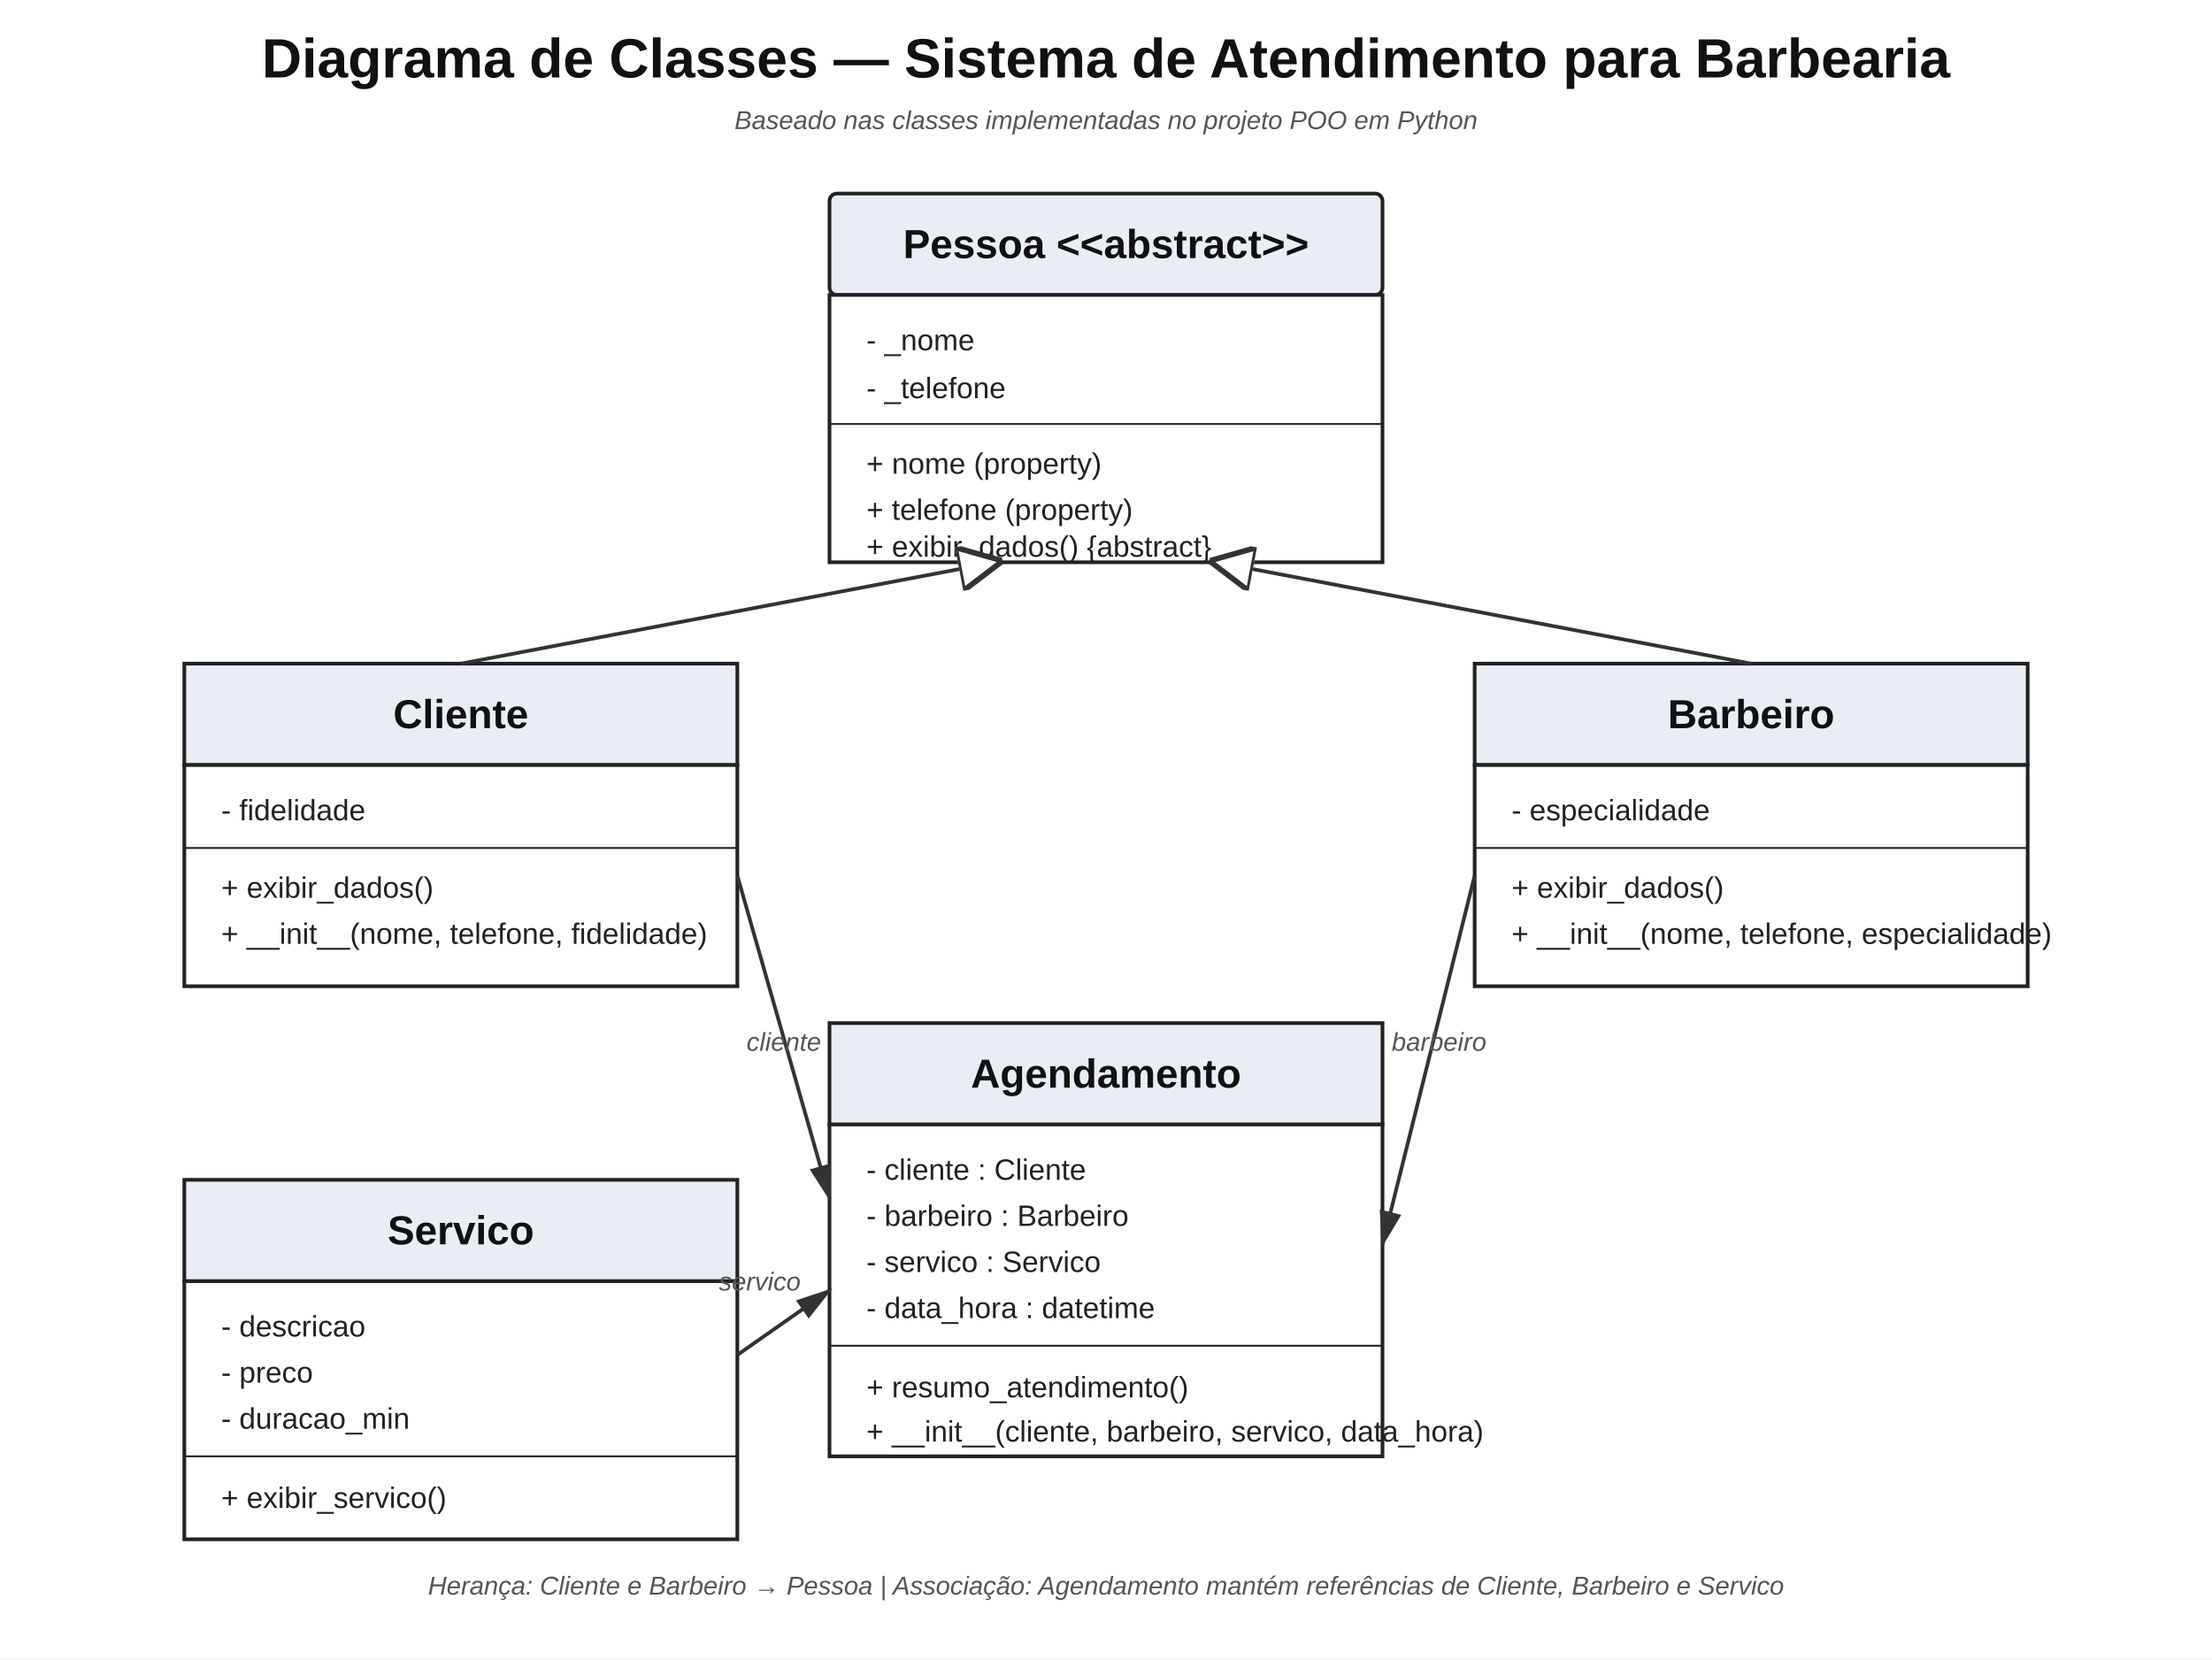
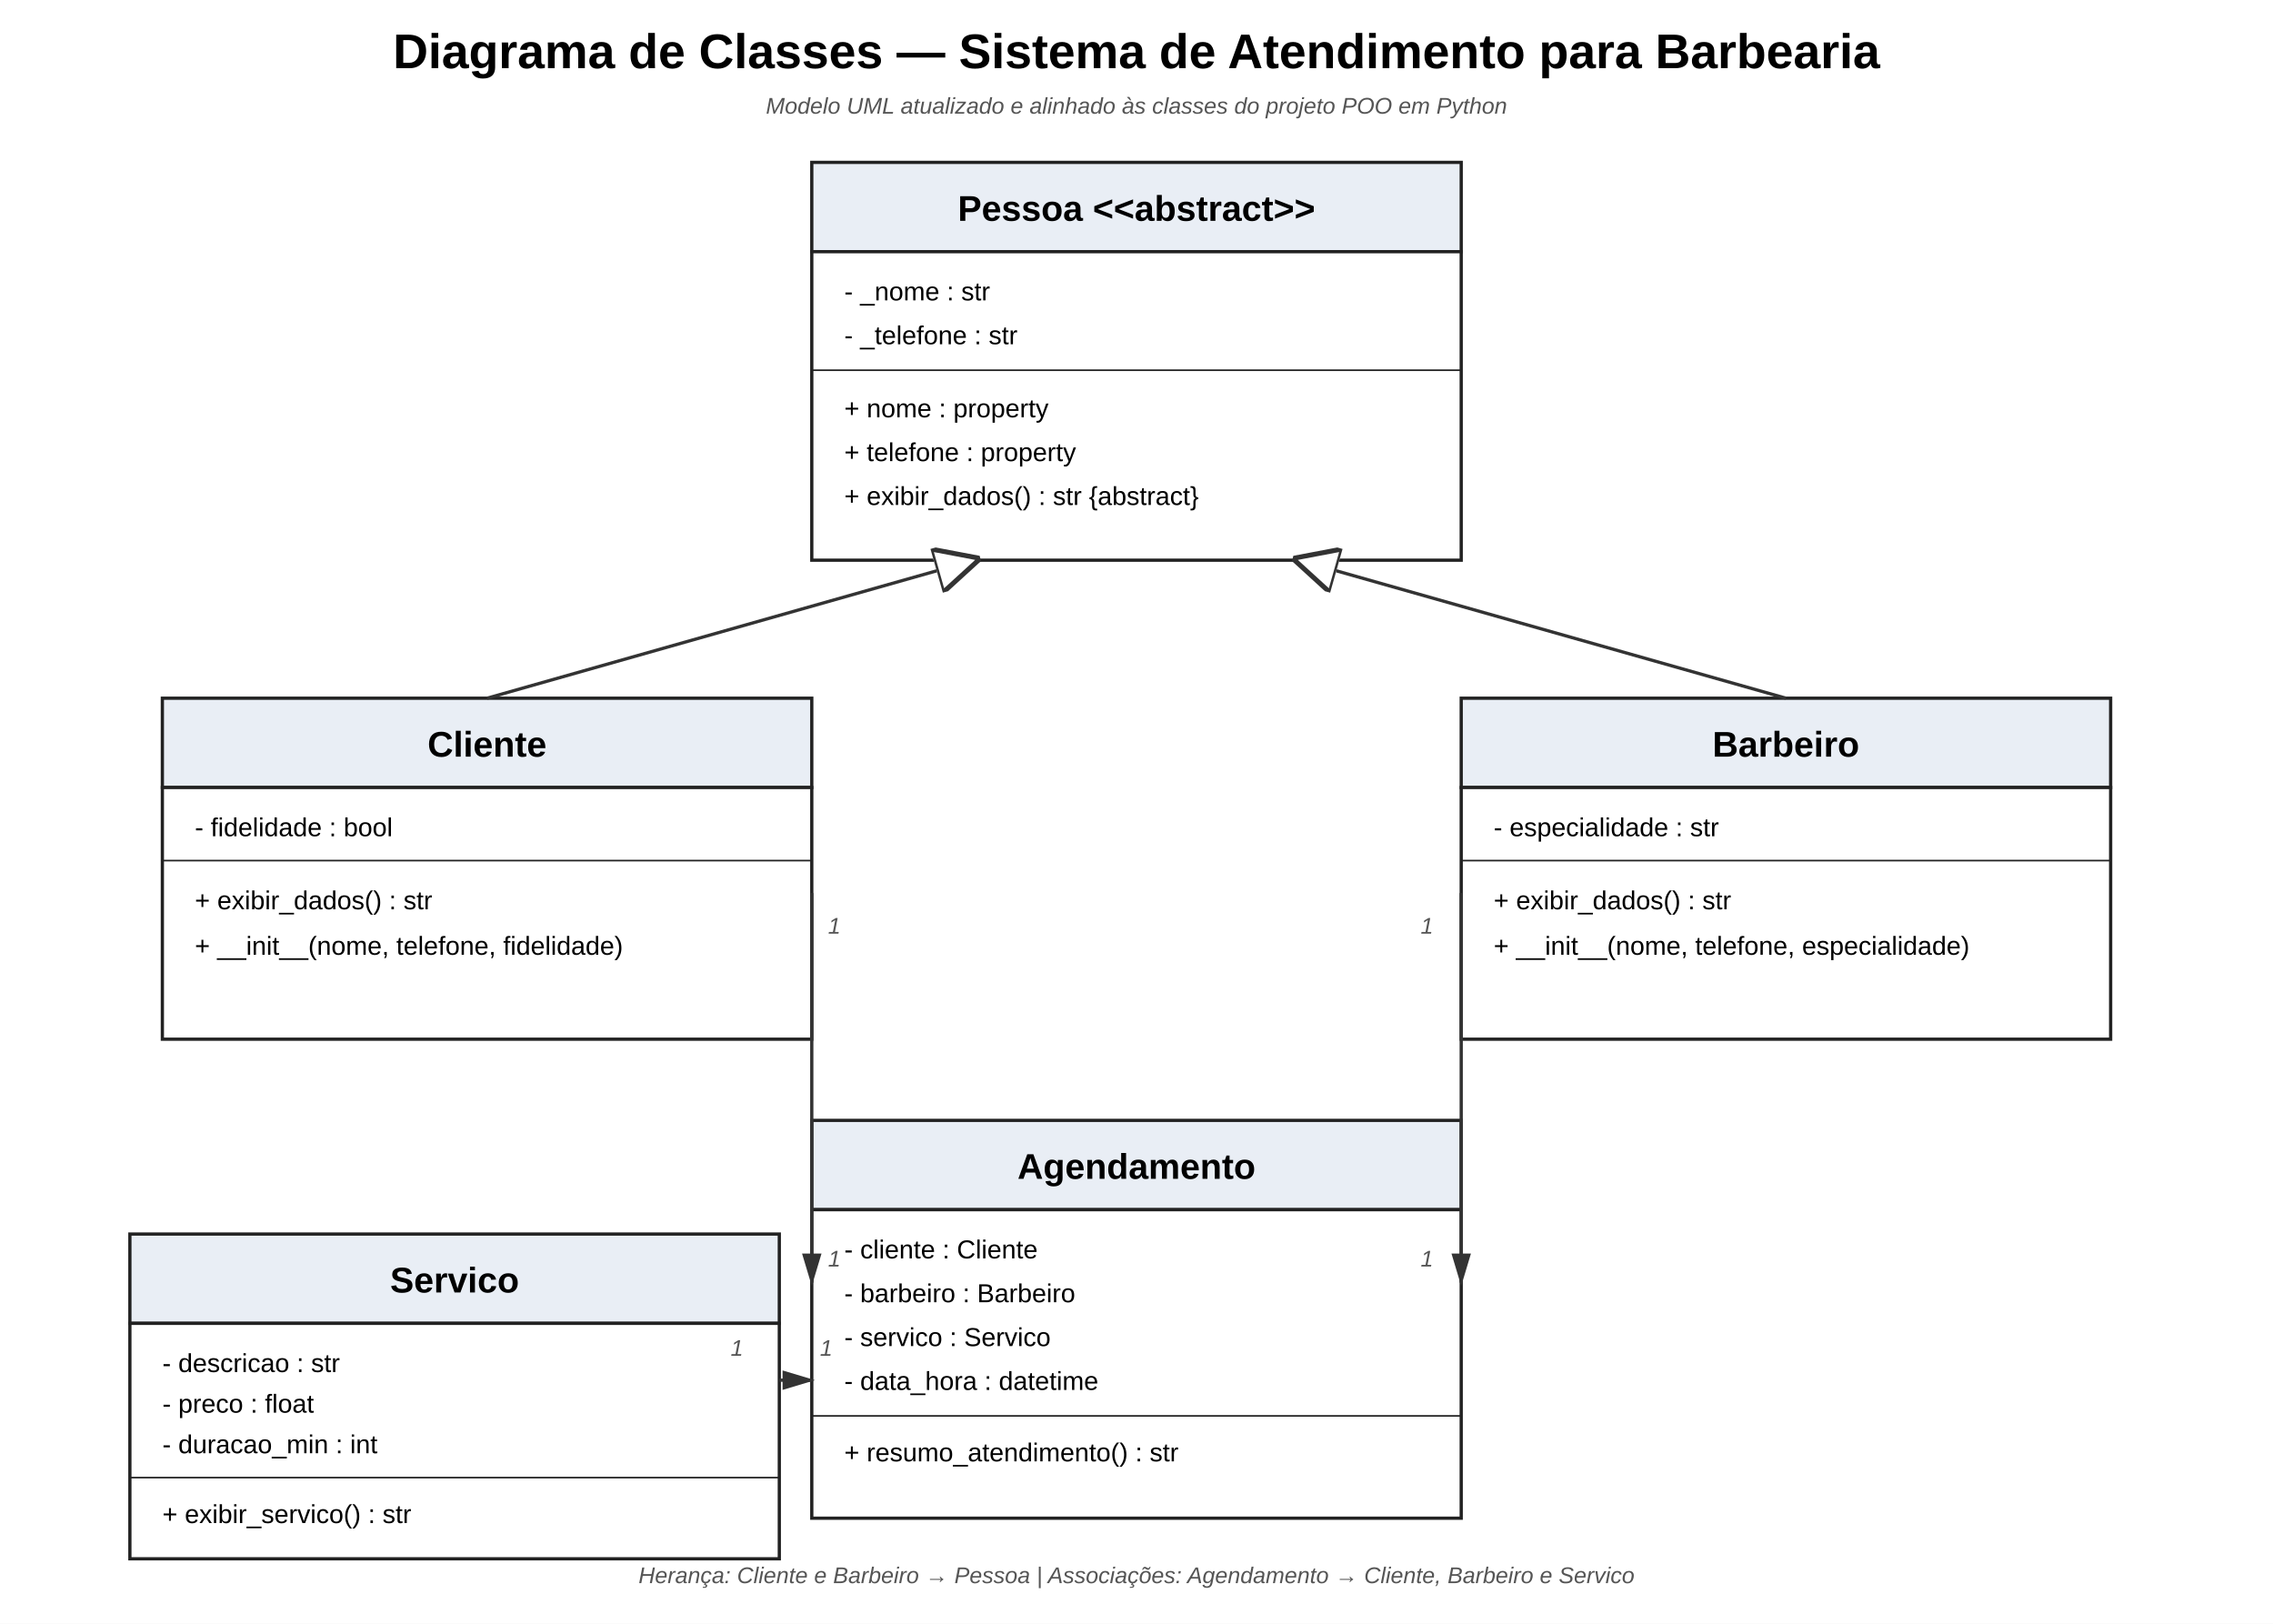
- <svg xmlns="http://www.w3.org/2000/svg" width="1200" height="900" viewBox="0 0 1200 900">
+ <svg xmlns="http://www.w3.org/2000/svg" width="1400" height="1000" viewBox="0 0 1400 1000">
  <defs>
-     <marker id="arrow" markerWidth="10" markerHeight="10" refX="9" refY="3" orient="auto">
+     <marker id="arr" markerWidth="10" markerHeight="10" refX="9" refY="3" orient="auto">
      <path d="M0,0 L10,3 L0,6 Z" fill="#333" />
    </marker>
-     <marker id="triangle" markerWidth="12" markerHeight="12" refX="10" refY="6" orient="auto">
-       <path d="M0,0 L12,6 L0,12 Z" fill="white" stroke="#333" stroke-width="1.5" />
+     <marker id="tri" markerWidth="14" markerHeight="14" refX="12" refY="7" orient="auto">
+       <path d="M0,0 L14,7 L0,14 Z" fill="white" stroke="#333" stroke-width="1.5" />
    </marker>
-     <style>.box{fill:white;stroke:#222;stroke-width:2}.head{fill:#e9eef5;stroke:#222;stroke-width:2}.title{font:bold 22px Arial;fill:#111}.text{font:16px Arial;fill:#222}.small{font:italic 14px Arial;fill:#555}.line{stroke:#333;stroke-width:2;fill:none;marker-end:url(#arrow)}.inherit{stroke:#333;stroke-width:2;fill:white;marker-end:url(#triangle)}</style>
+     <style>.head{fill:#e9eef5;stroke:#222;stroke-width:2}.box{fill:#fff;stroke:#222;stroke-width:2}.title{font:bold 22px Arial}.text{font:16px Arial}.small{font:italic 14px Arial;fill:#555}.rel{stroke:#333;stroke-width:2;fill:none;marker-end:url(#arr)}.inh{stroke:#333;stroke-width:2;fill:white;marker-end:url(#tri)}</style>
  </defs>
-   <rect x="0" y="0" width="1200" height="900" fill="#fff" />
-   <text x="600" y="42" text-anchor="middle" style="font:bold 30px Arial;fill:#111">Diagrama de Classes — Sistema de Atendimento para Barbearia</text>
-   <text x="600" y="70" text-anchor="middle" class="small">Baseado nas classes implementadas no projeto POO em Python</text>
-   <rect class="head" x="450" y="105" width="300" height="55" rx="4" />
-   <rect class="box" x="450" y="160" width="300" height="145" />
-   <text class="title" x="600" y="140" text-anchor="middle">Pessoa &lt;&lt;abstract&gt;&gt;</text>
-   <text class="text" x="470" y="190">- _nome</text>
-   <text class="text" x="470" y="216">- _telefone</text>
-   <line x1="450" y1="230" x2="750" y2="230" stroke="#222" />
-   <text class="text" x="470" y="257">+ nome (property)</text>
-   <text class="text" x="470" y="282">+ telefone (property)</text>
-   <text class="text" x="470" y="302">+ exibir_dados() {abstract}</text>
-   <rect class="head" x="100" y="360" width="300" height="55" />
-   <rect class="box" x="100" y="415" width="300" height="120" />
-   <text class="title" x="250" y="395" text-anchor="middle">Cliente</text>
-   <text class="text" x="120" y="445">- fidelidade</text>
-   <line x1="100" y1="460" x2="400" y2="460" stroke="#222" />
-   <text class="text" x="120" y="487">+ exibir_dados()</text>
-   <text class="text" x="120" y="512">+ __init__(nome, telefone, fidelidade)</text>
-   <rect class="head" x="800" y="360" width="300" height="55" />
-   <rect class="box" x="800" y="415" width="300" height="120" />
-   <text class="title" x="950" y="395" text-anchor="middle">Barbeiro</text>
-   <text class="text" x="820" y="445">- especialidade</text>
-   <line x1="800" y1="460" x2="1100" y2="460" stroke="#222" />
-   <text class="text" x="820" y="487">+ exibir_dados()</text>
-   <text class="text" x="820" y="512">+ __init__(nome, telefone, especialidade)</text>
-   <line class="inherit" x1="250" y1="360" x2="540" y2="305" />
-   <line class="inherit" x1="950" y1="360" x2="660" y2="305" />
-   <rect class="head" x="100" y="640" width="300" height="55" />
-   <rect class="box" x="100" y="695" width="300" height="140" />
-   <text class="title" x="250" y="675" text-anchor="middle">Servico</text>
-   <text class="text" x="120" y="725">- descricao</text>
-   <text class="text" x="120" y="750">- preco</text>
-   <text class="text" x="120" y="775">- duracao_min</text>
-   <line x1="100" y1="790" x2="400" y2="790" stroke="#222" />
-   <text class="text" x="120" y="818">+ exibir_servico()</text>
-   <rect class="head" x="450" y="555" width="300" height="55" />
-   <rect class="box" x="450" y="610" width="300" height="180" />
-   <text class="title" x="600" y="590" text-anchor="middle">Agendamento</text>
-   <text class="text" x="470" y="640">- cliente : Cliente</text>
-   <text class="text" x="470" y="665">- barbeiro : Barbeiro</text>
-   <text class="text" x="470" y="690">- servico : Servico</text>
-   <text class="text" x="470" y="715">- data_hora : datetime</text>
-   <line x1="450" y1="730" x2="750" y2="730" stroke="#222" />
-   <text class="text" x="470" y="758">+ resumo_atendimento()</text>
-   <text class="text" x="470" y="782">+ __init__(cliente, barbeiro, servico, data_hora)</text>
-   <line class="line" x1="400" y1="475" x2="450" y2="650" />
-   <line class="line" x1="800" y1="475" x2="750" y2="675" />
-   <line class="line" x1="400" y1="735" x2="450" y2="700" />
-   <text class="small" x="405" y="570">cliente</text>
-   <text class="small" x="755" y="570">barbeiro</text>
-   <text class="small" x="390" y="700">servico</text>
-   <text x="600" y="865" text-anchor="middle" class="small">Herança: Cliente e Barbeiro → Pessoa | Associação: Agendamento mantém referências de Cliente, Barbeiro e Servico</text>
+   <rect width="1400" height="1000" fill="white" />
+   <text x="700" y="42" text-anchor="middle" style="font:bold 30px Arial">Diagrama de Classes — Sistema de Atendimento para Barbearia</text>
+   <text x="700" y="70" text-anchor="middle" class="small">Modelo UML atualizado e alinhado às classes do projeto POO em Python</text>
+   <rect class="head" x="500" y="100" width="400" height="55" />
+   <rect class="box" x="500" y="155" width="400" height="190" />
+   <text class="title" x="700" y="136" text-anchor="middle">Pessoa &lt;&lt;abstract&gt;&gt;</text>
+   <text class="text" x="520" y="185">- _nome : str</text>
+   <text class="text" x="520" y="212">- _telefone : str</text>
+   <line x1="500" y1="228" x2="900" y2="228" stroke="#222" />
+   <text class="text" x="520" y="257">+ nome : property</text>
+   <text class="text" x="520" y="284">+ telefone : property</text>
+   <text class="text" x="520" y="311">+ exibir_dados() : str {abstract}</text>
+   <rect class="head" x="100" y="430" width="400" height="55" />
+   <rect class="box" x="100" y="485" width="400" height="155" />
+   <text class="title" x="300" y="466" text-anchor="middle">Cliente</text>
+   <text class="text" x="120" y="515">- fidelidade : bool</text>
+   <line x1="100" y1="530" x2="500" y2="530" stroke="#222" />
+   <text class="text" x="120" y="560">+ exibir_dados() : str</text>
+   <text class="text" x="120" y="588">+ __init__(nome, telefone, fidelidade)</text>
+   <rect class="head" x="900" y="430" width="400" height="55" />
+   <rect class="box" x="900" y="485" width="400" height="155" />
+   <text class="title" x="1100" y="466" text-anchor="middle">Barbeiro</text>
+   <text class="text" x="920" y="515">- especialidade : str</text>
+   <line x1="900" y1="530" x2="1300" y2="530" stroke="#222" />
+   <text class="text" x="920" y="560">+ exibir_dados() : str</text>
+   <text class="text" x="920" y="588">+ __init__(nome, telefone, especialidade)</text>
+   <line class="inh" x1="300" y1="430" x2="600" y2="345" />
+   <line class="inh" x1="1100" y1="430" x2="800" y2="345" />
+   <rect class="head" x="80" y="760" width="400" height="55" />
+   <rect class="box" x="80" y="815" width="400" height="145" />
+   <text class="title" x="280" y="796" text-anchor="middle">Servico</text>
+   <text class="text" x="100" y="845">- descricao : str</text>
+   <text class="text" x="100" y="870">- preco : float</text>
+   <text class="text" x="100" y="895">- duracao_min : int</text>
+   <line x1="80" y1="910" x2="480" y2="910" stroke="#222" />
+   <text class="text" x="100" y="938">+ exibir_servico() : str</text>
+   <rect class="head" x="500" y="690" width="400" height="55" />
+   <rect class="box" x="500" y="745" width="400" height="190" />
+   <text class="title" x="700" y="726" text-anchor="middle">Agendamento</text>
+   <text class="text" x="520" y="775">- cliente : Cliente</text>
+   <text class="text" x="520" y="802">- barbeiro : Barbeiro</text>
+   <text class="text" x="520" y="829">- servico : Servico</text>
+   <text class="text" x="520" y="856">- data_hora : datetime</text>
+   <line x1="500" y1="872" x2="900" y2="872" stroke="#222" />
+   <text class="text" x="520" y="900">+ resumo_atendimento() : str</text>
+   <line class="rel" x1="500" y1="550" x2="500" y2="790" />
+   <text class="small" x="510" y="575">1</text>
+   <text class="small" x="510" y="780">1</text>
+   <line class="rel" x1="900" y1="550" x2="900" y2="790" />
+   <text class="small" x="875" y="575">1</text>
+   <text class="small" x="875" y="780">1</text>
+   <line class="rel" x1="480" y1="850" x2="500" y2="850" />
+   <text class="small" x="450" y="835">1</text>
+   <text class="small" x="505" y="835">1</text>
+   <text x="700" y="975" text-anchor="middle" class="small">Herança: Cliente e Barbeiro → Pessoa | Associações: Agendamento → Cliente, Barbeiro e Servico</text>
</svg>
